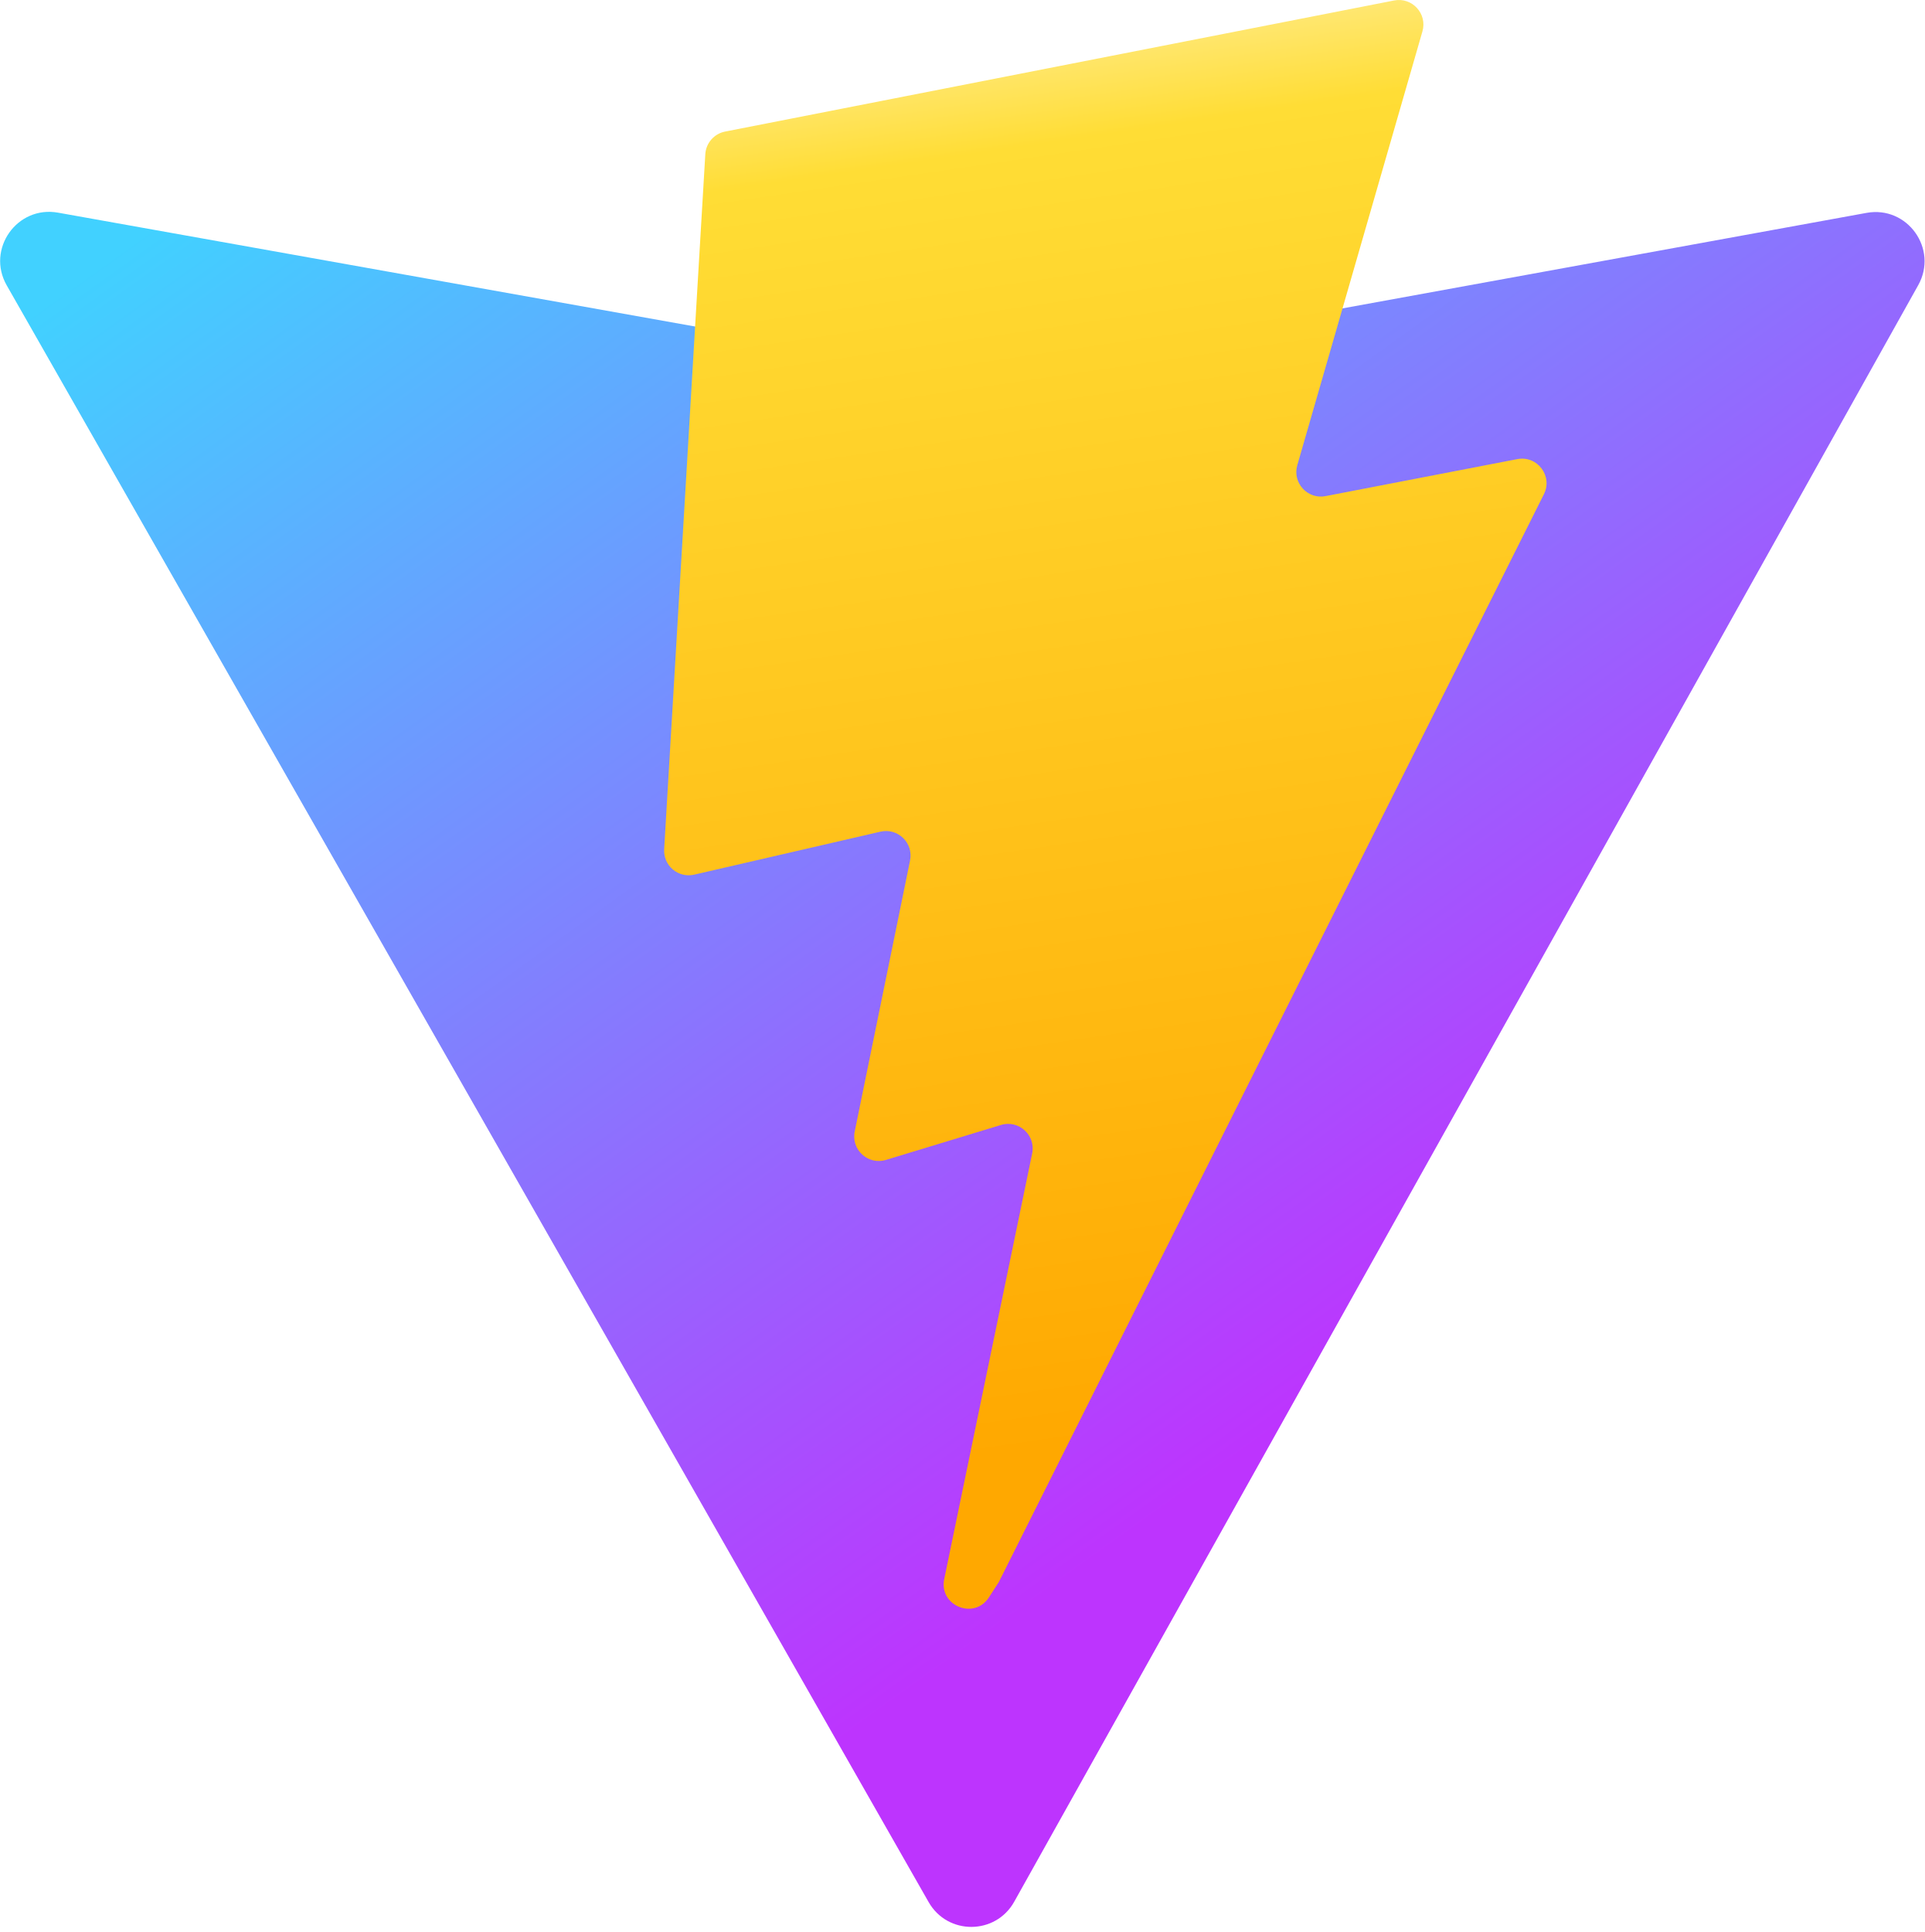
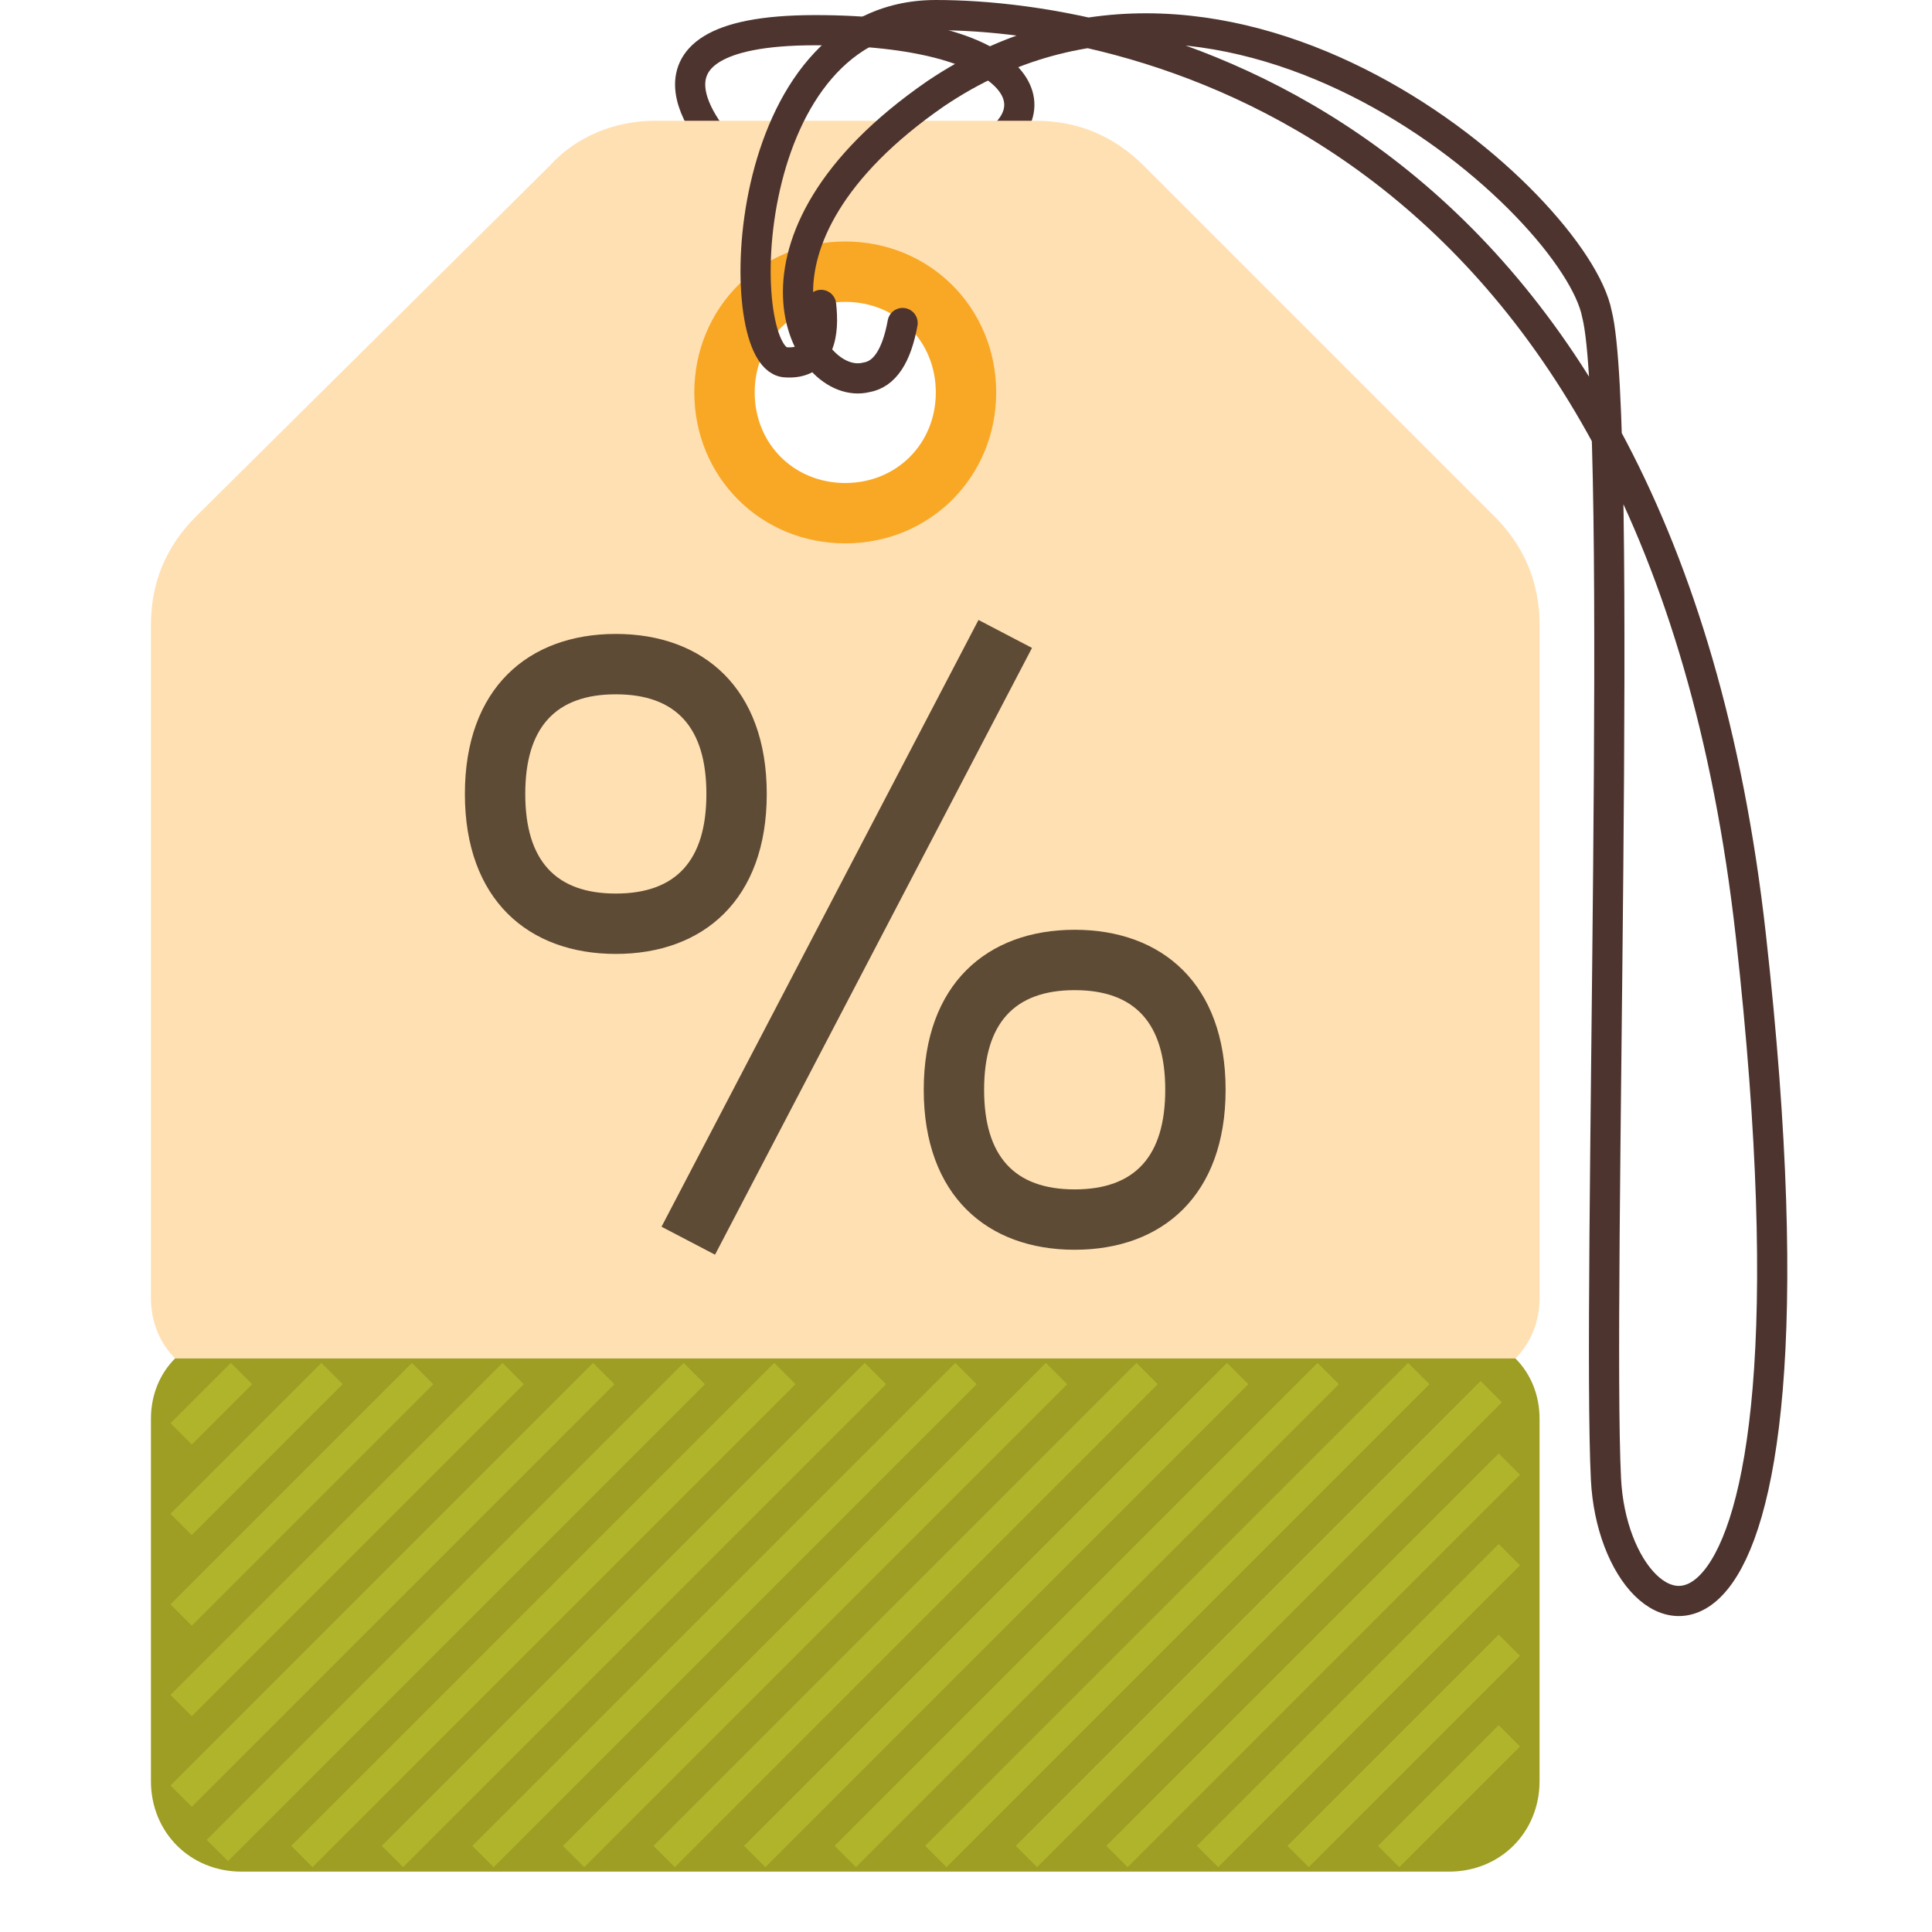
- <svg xmlns="http://www.w3.org/2000/svg" aria-hidden="true" role="img" class="iconify iconify--logos" width="31.88" height="32" preserveAspectRatio="xMidYMid meet" viewBox="0 0 256 257">
-   <defs>
-     <linearGradient id="IconifyId1813088fe1fbc01fb466" x1="-.828%" x2="57.636%" y1="7.652%" y2="78.411%">
-       <stop offset="0%" stop-color="#41D1FF" />
-       <stop offset="100%" stop-color="#BD34FE" />
-     </linearGradient>
-     <linearGradient id="IconifyId1813088fe1fbc01fb467" x1="43.376%" x2="50.316%" y1="2.242%" y2="89.03%">
-       <stop offset="0%" stop-color="#FFEA83" />
-       <stop offset="8.333%" stop-color="#FFDD35" />
-       <stop offset="100%" stop-color="#FFA800" />
-     </linearGradient>
-   </defs>
-   <path fill="url(#IconifyId1813088fe1fbc01fb466)" d="M255.153 37.938L134.897 252.976c-2.483 4.44-8.862 4.466-11.382.048L.875 37.958c-2.746-4.814 1.371-10.646 6.827-9.67l120.385 21.517a6.537 6.537 0 0 0 2.322-.004l117.867-21.483c5.438-.991 9.574 4.796 6.877 9.62Z" />
-   <path fill="url(#IconifyId1813088fe1fbc01fb467)" d="M185.432.063L96.44 17.501a3.268 3.268 0 0 0-2.634 3.014l-5.474 92.456a3.268 3.268 0 0 0 3.997 3.378l24.777-5.718c2.318-.535 4.413 1.507 3.936 3.838l-7.361 36.047c-.495 2.426 1.782 4.5 4.151 3.78l15.304-4.649c2.372-.72 4.652 1.36 4.15 3.788l-11.698 56.621c-.732 3.542 3.979 5.473 5.943 2.437l1.313-2.028l72.516-144.72c1.215-2.423-.88-5.186-3.54-4.672l-25.505 4.922c-2.396.462-4.435-1.77-3.759-4.114l16.646-57.705c.677-2.35-1.37-4.583-3.769-4.113Z" />
+ <svg xmlns="http://www.w3.org/2000/svg" enable-background="new 0 0 64 64" version="1.1" viewBox="0 0 64 64" xml:space="preserve">
+   <g id="row_4" />
+   <g id="row_3" />
+   <g id="row_2">
+     <g id="sale">
+       <g>
+         <path d="M24,5c0,0-4-4,3-4c6.9,0,8.1,2.7,5.5,4" fill="none" stroke="#4E342E" stroke-miterlimit="10" />
+         <g>
+           <path d="M49.5,17.1L37.9,5.5C36.9,4.5,35.7,4,34.3,4H21.7c-1.3,0-2.6,0.5-3.5,1.5L6.5,17.1      C5.5,18.1,5,19.3,5,20.7V43c0,0.8,0.3,1.5,0.8,2h44.4c0.5-0.5,0.8-1.2,0.8-2V20.7C51,19.3,50.5,18.1,49.5,17.1z M28,17      c-2.2,0-4-1.8-4-4c0-2.2,1.8-4,4-4s4,1.8,4,4C32,15.2,30.2,17,28,17z" fill="#FFE0B2" />
+           <path d="M5.8,45C5.3,45.5,5,46.2,5,47v12c0,1.7,1.3,3,3,3h40c1.7,0,3-1.3,3-3V47c0-0.8-0.3-1.5-0.8-2H5.8z" fill="#9E9D24" />
+         </g>
+         <path d="M28,18c-2.8,0-5-2.2-5-5s2.2-5,5-5s5,2.2,5,5S30.8,18,28,18z M28,10c-1.7,0-3,1.3-3,3s1.3,3,3,3     s3-1.3,3-3S29.7,10,28,10z" fill="#F9A825" />
+         <path d="M27.2,10.1c0.1,0.9,0,2-1.2,1.9     c-1.8-0.2-1.6-11.5,5-11.5S55,4.1,58,31s-4.5,24-4.8,18s0.6-35.1-0.3-38.6C52.2,6.8,40.8-3.5,31,3.1c-7.1,4.9-4.3,9.9-2.3,9.4     c0.6-0.1,1-0.7,1.2-1.8" fill="none" stroke="#4E342E" stroke-linecap="round" stroke-miterlimit="10" />
+         <g>
+           <g>
+             <line fill="none" stroke="#AFB42B" stroke-miterlimit="10" x1="6" x2="8" y1="47.5" y2="45.5" />
+             <line fill="none" stroke="#AFB42B" stroke-miterlimit="10" x1="6" x2="11" y1="50.5" y2="45.5" />
+             <line fill="none" stroke="#AFB42B" stroke-miterlimit="10" x1="6" x2="14" y1="53.5" y2="45.5" />
+             <line fill="none" stroke="#AFB42B" stroke-miterlimit="10" x1="6" x2="17" y1="56.5" y2="45.5" />
+             <line fill="none" stroke="#AFB42B" stroke-miterlimit="10" x1="6" x2="20" y1="59.5" y2="45.5" />
+             <line fill="none" stroke="#AFB42B" stroke-miterlimit="10" x1="7.2" x2="23" y1="61.3" y2="45.5" />
+             <line fill="none" stroke="#AFB42B" stroke-miterlimit="10" x1="26" x2="10" y1="45.5" y2="61.5" />
+             <line fill="none" stroke="#AFB42B" stroke-miterlimit="10" x1="29" x2="13" y1="45.5" y2="61.5" />
+             <line fill="none" stroke="#AFB42B" stroke-miterlimit="10" x1="32" x2="16" y1="45.5" y2="61.5" />
+             <line fill="none" stroke="#AFB42B" stroke-miterlimit="10" x1="35" x2="19" y1="45.5" y2="61.5" />
+             <line fill="none" stroke="#AFB42B" stroke-miterlimit="10" x1="38" x2="22" y1="45.5" y2="61.5" />
+             <line fill="none" stroke="#AFB42B" stroke-miterlimit="10" x1="41" x2="25" y1="45.5" y2="61.5" />
+             <line fill="none" stroke="#AFB42B" stroke-miterlimit="10" x1="44" x2="28" y1="45.5" y2="61.5" />
+             <line fill="none" stroke="#AFB42B" stroke-miterlimit="10" x1="47" x2="31" y1="45.5" y2="61.5" />
+             <line fill="none" stroke="#AFB42B" stroke-miterlimit="10" x1="49.4" x2="34" y1="46.1" y2="61.5" />
+             <line fill="none" stroke="#AFB42B" stroke-miterlimit="10" x1="50" x2="37" y1="48.5" y2="61.5" />
+             <line fill="none" stroke="#AFB42B" stroke-miterlimit="10" x1="50" x2="40" y1="51.5" y2="61.5" />
+             <line fill="none" stroke="#AFB42B" stroke-miterlimit="10" x1="50" x2="43" y1="54.5" y2="61.5" />
+             <line fill="none" stroke="#AFB42B" stroke-miterlimit="10" x1="50" x2="46" y1="57.5" y2="61.5" />
+           </g>
+         </g>
+       </g>
+       <g>
+         <g>
+           <g>
+             <path d="M20.4,23c2,0,3,1.1,3,3.3c0,2.2-1,3.3-3,3.3c-2,0-3-1.1-3-3.3C17.4,24.1,18.4,23,20.4,23 M20.4,21       c-2.9,0-5,1.8-5,5.3c0,3.5,2.1,5.3,5,5.3c2.9,0,5-1.8,5-5.3C25.4,22.8,23.3,21,20.4,21L20.4,21z" fill="#5E4B36" />
+           </g>
+         </g>
+         <g>
+           <g>
+             <path d="M35.6,32.8c2,0,3,1.1,3,3.3c0,2.2-1,3.3-3,3.3c-2,0-3-1.1-3-3.3C32.6,33.9,33.6,32.8,35.6,32.8        M35.6,30.8c-2.9,0-5,1.8-5,5.3c0,3.5,2.1,5.3,5,5.3c2.9,0,5-1.8,5-5.3C40.6,32.6,38.5,30.8,35.6,30.8L35.6,30.8z" fill="#5E4B36" />
+           </g>
+         </g>
+         <line fill="none" stroke="#5E4B36" stroke-miterlimit="10" stroke-width="2" x1="22.8" x2="33.3" y1="41.1" y2="21" />
+       </g>
+     </g>
+   </g>
+   <g id="row_1" />
</svg>
